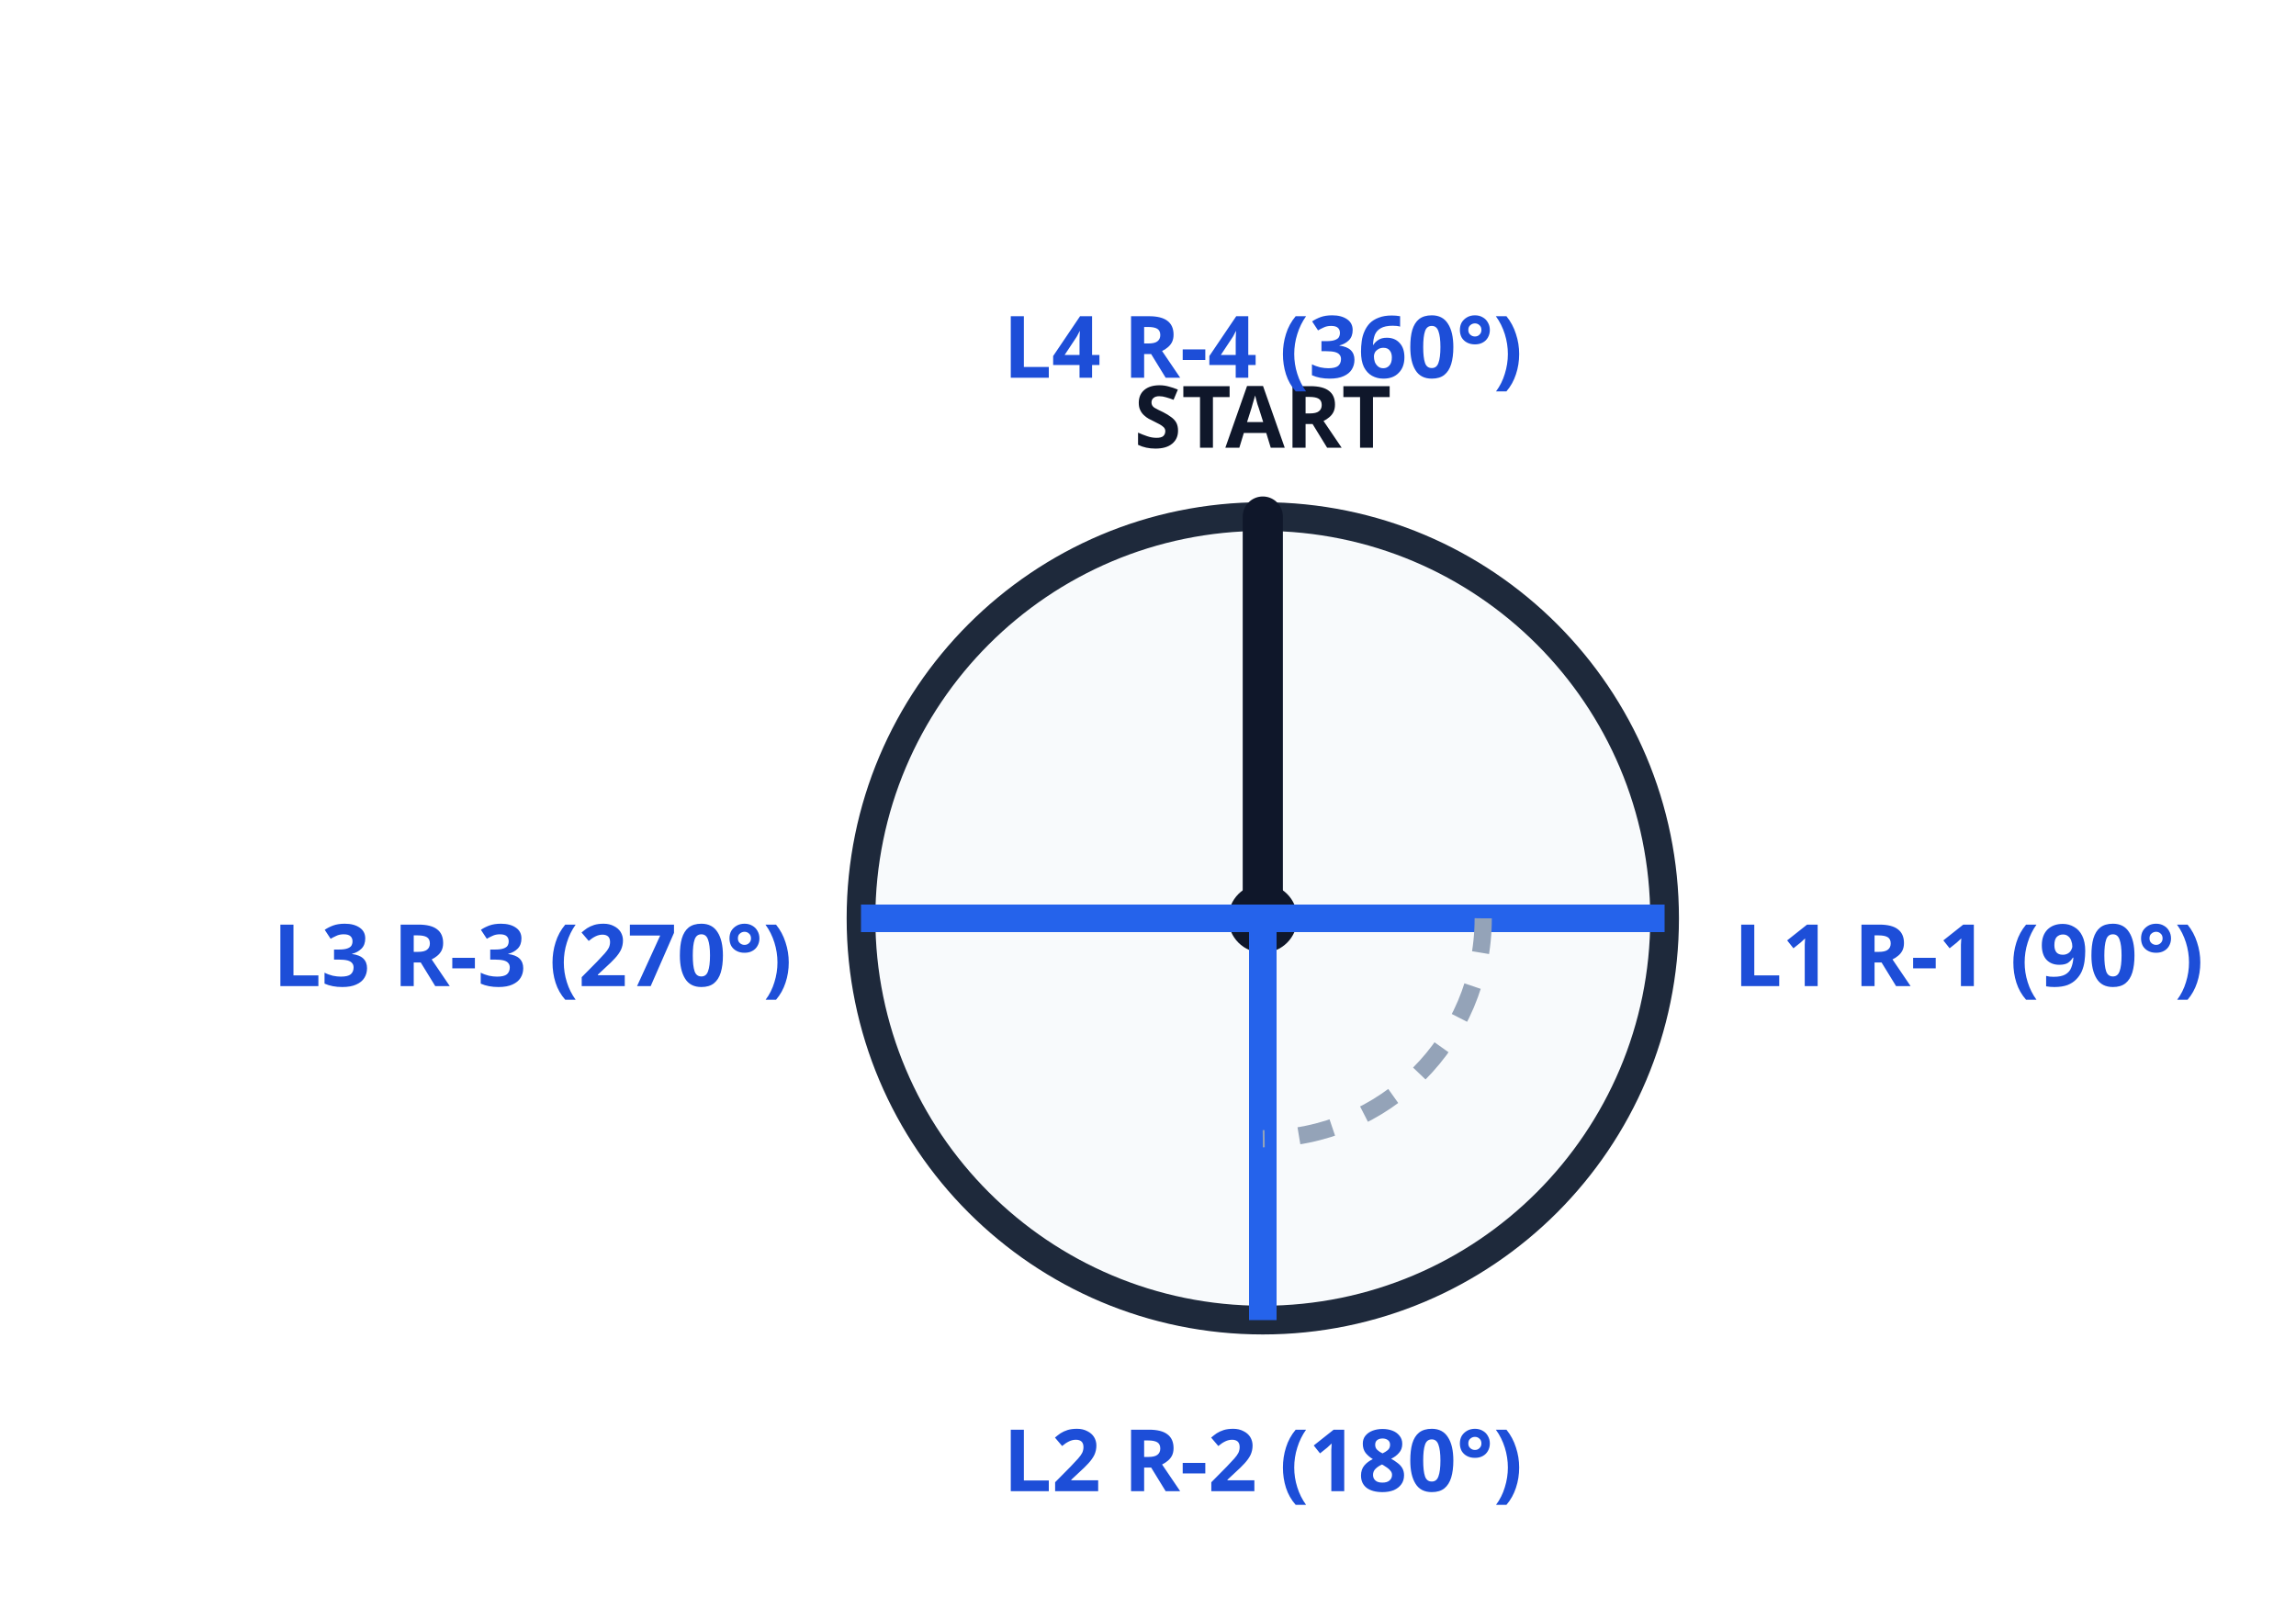
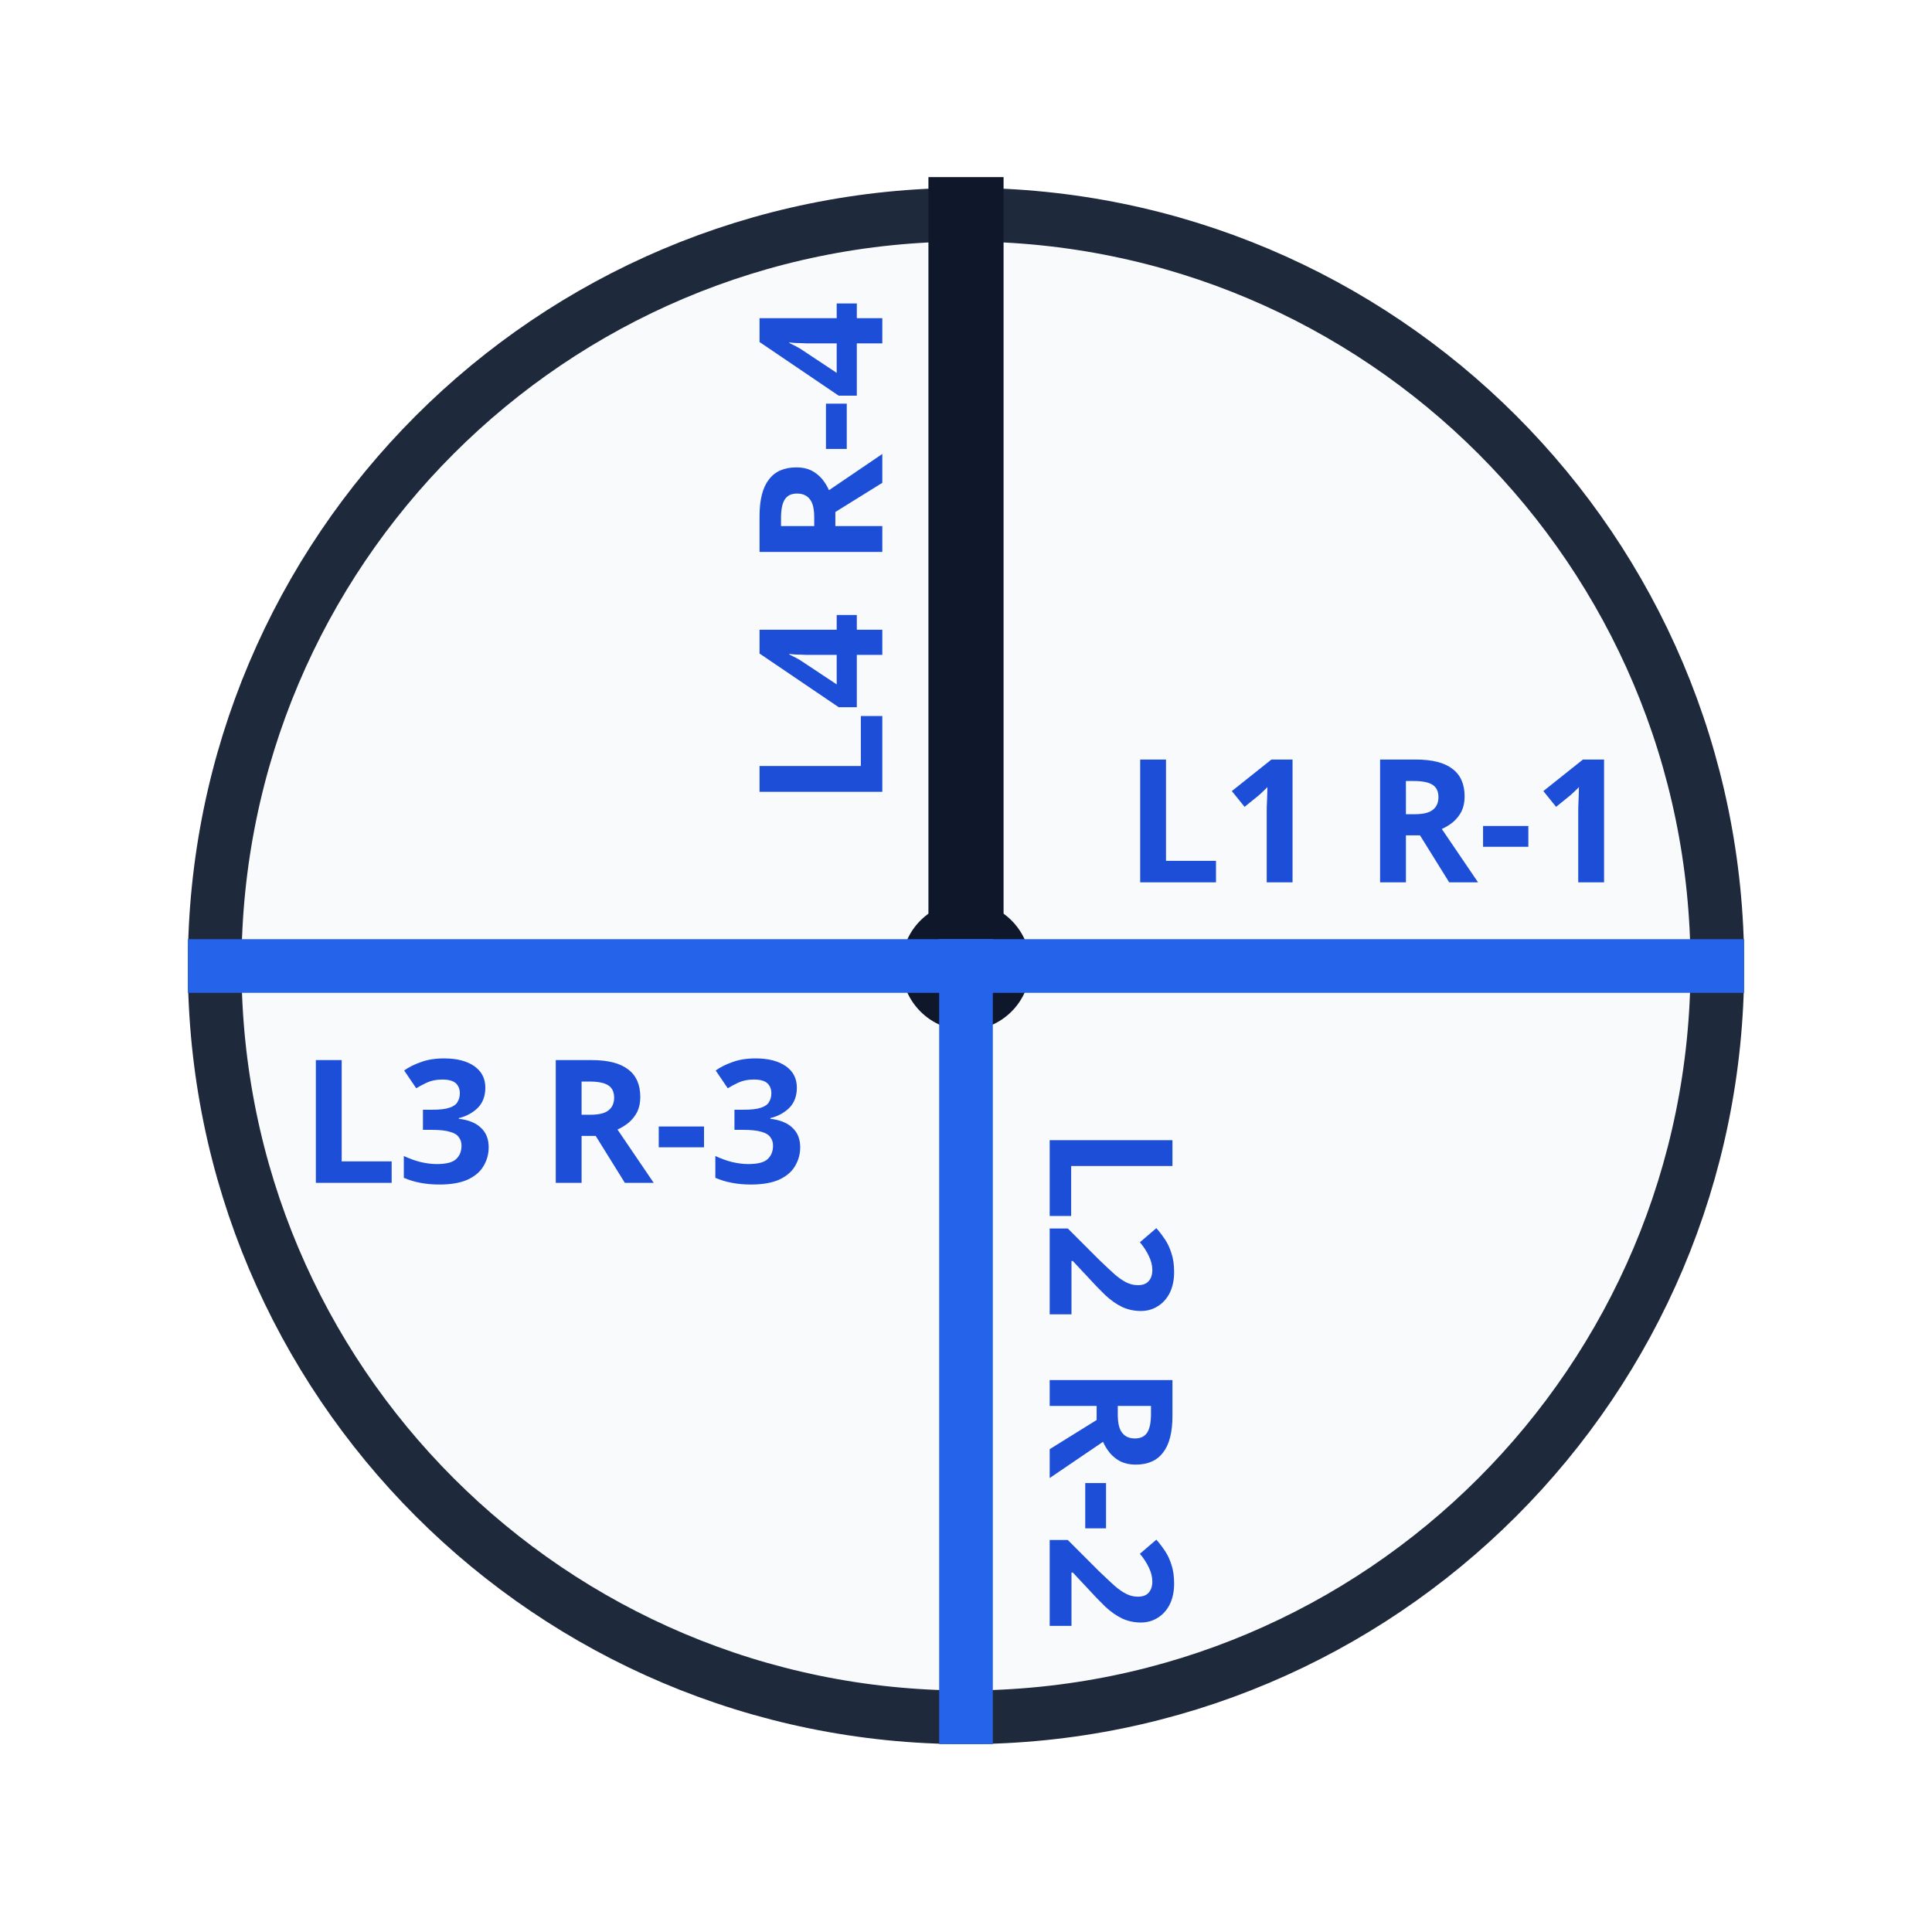
- <svg xmlns="http://www.w3.org/2000/svg" viewBox="0 0 200.0 140.0" width="200.0mm" height="140.0mm">
+ <svg xmlns="http://www.w3.org/2000/svg" viewBox="0 0 90.0 90.0" width="90.0mm" height="90.0mm">
  <defs>
    <style>
      text { user-select: none; }
    </style>
  </defs>
  <g id="template_spin">
-     <circle cx="110.0" cy="80.0" r="35.0" fill="#f8fafc" stroke="#1e293b" stroke-width="2.5" />
-     <circle cx="110.0" cy="80.0" r="3" fill="#0f172a" />
-     <line x1="110.0" y1="80.0" x2="110.0" y2="45.0" stroke="#0f172a" stroke-width="3.5" stroke-linecap="round" />
-     <g transform="translate(110.0, 39.0)">
-       <text x="0" y="0" font-family="sans-serif" font-size="7.5" font-weight="bold" fill="#0f172a" text-anchor="middle">START</text>
+     <circle cx="45.0" cy="45.0" r="35.0" fill="#f8fafc" stroke="#1e293b" stroke-width="2.5" />
+     <circle cx="45.0" cy="45.0" r="3" fill="#0f172a" />
+     <line x1="45.0" y1="45.0" x2="45.0" y2="10.0" stroke="#0f172a" stroke-width="3.5" stroke-linecap="square" />
+     <line x1="45.0" y1="45.0" x2="80.0" y2="45.0" stroke="#2563eb" stroke-width="2.5" stroke-linecap="square" />
+     <line x1="45.0" y1="45.0" x2="45.0" y2="80.0" stroke="#2563eb" stroke-width="2.5" stroke-linecap="square" />
+     <line x1="45.0" y1="45.0" x2="10.0" y2="45.0" stroke="#2563eb" stroke-width="2.5" stroke-linecap="square" />
+     <g transform="translate(64.2, 38.0)">
+       <text x="0" y="0" font-family="sans-serif" font-size="8" font-weight="bold" fill="#1d4ed8" text-anchor="middle" dominant-baseline="central">L1 R-1</text>
    </g>
-     <line x1="110.0" y1="80.0" x2="145.0" y2="80.0" stroke="#2563eb" stroke-width="2.4" />
-     <g transform="translate(151.0, 83.0)">
-       <text x="0" y="0" font-family="sans-serif" font-size="7.5" font-weight="bold" fill="#1d4ed8" text-anchor="start" dominant-baseline="central">L1 R-1 (90°)</text>
+     <g transform="translate(52.0, 64.2) rotate(90)">
+       <text x="0" y="0" font-family="sans-serif" font-size="8" font-weight="bold" fill="#1d4ed8" text-anchor="middle" dominant-baseline="central">L2 R-2</text>
    </g>
-     <line x1="110.0" y1="80.0" x2="110.0" y2="115.0" stroke="#2563eb" stroke-width="2.4" />
-     <g transform="translate(110.0, 127.0)">
-       <text x="0" y="0" font-family="sans-serif" font-size="7.5" font-weight="bold" fill="#1d4ed8" text-anchor="middle" dominant-baseline="central">L2 R-2 (180°)</text>
+     <g transform="translate(25.8, 52.0)">
+       <text x="0" y="0" font-family="sans-serif" font-size="8" font-weight="bold" fill="#1d4ed8" text-anchor="middle" dominant-baseline="central">L3 R-3</text>
    </g>
-     <line x1="110.0" y1="80.0" x2="75.0" y2="80.0" stroke="#2563eb" stroke-width="2.4" />
-     <g transform="translate(69.0, 83.0)">
-       <text x="0" y="0" font-family="sans-serif" font-size="7.5" font-weight="bold" fill="#1d4ed8" text-anchor="end" dominant-baseline="central">L3 R-3 (270°)</text>
+     <g transform="translate(38.0, 25.8) rotate(-90)">
+       <text x="0" y="0" font-family="sans-serif" font-size="8" font-weight="bold" fill="#1d4ed8" text-anchor="middle" dominant-baseline="central">L4 R-4</text>
    </g>
-     <g transform="translate(110.0, 30.0)">
-       <text x="0" y="0" font-family="sans-serif" font-size="7.5" font-weight="bold" fill="#1d4ed8" text-anchor="middle" dominant-baseline="central">L4 R-4 (360°)</text>
-     </g>
-     <path d="M 129.2 80.0 A 19.2 19.2 0 0 1 110.0 99.2" fill="none" stroke="#94a3b8" stroke-width="1.5" stroke-dasharray="3,3" />
  </g>
</svg>
